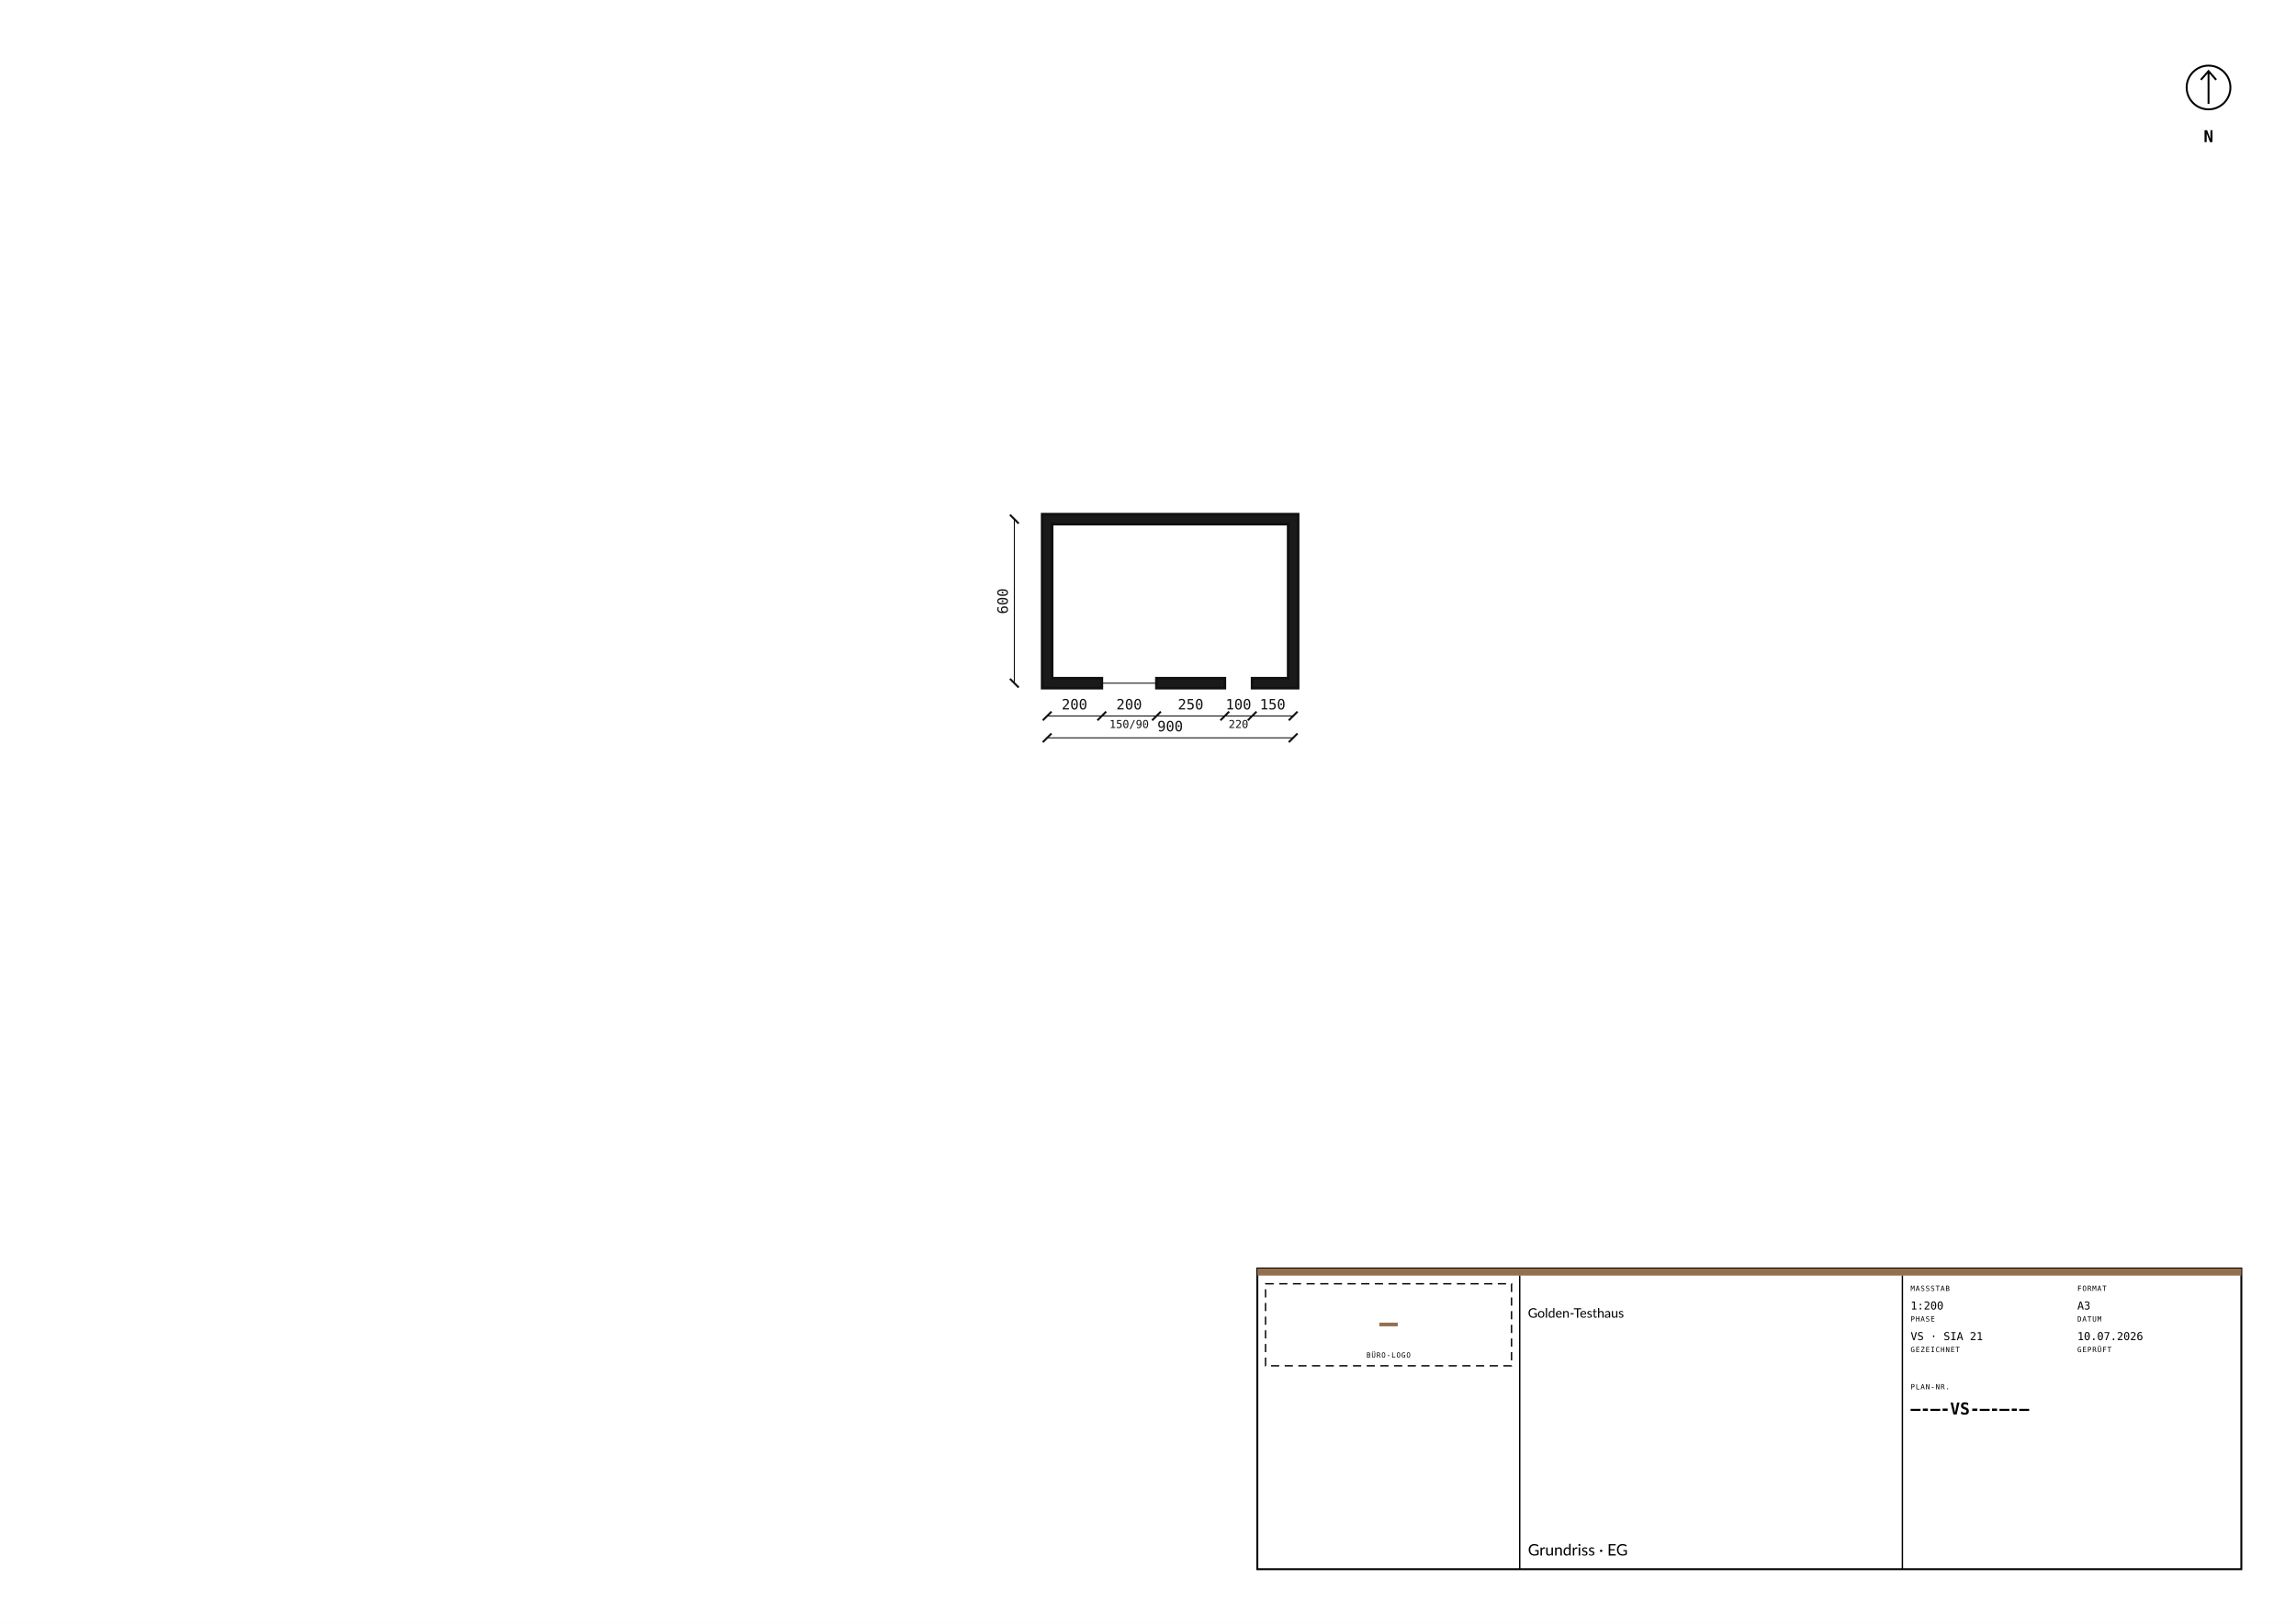
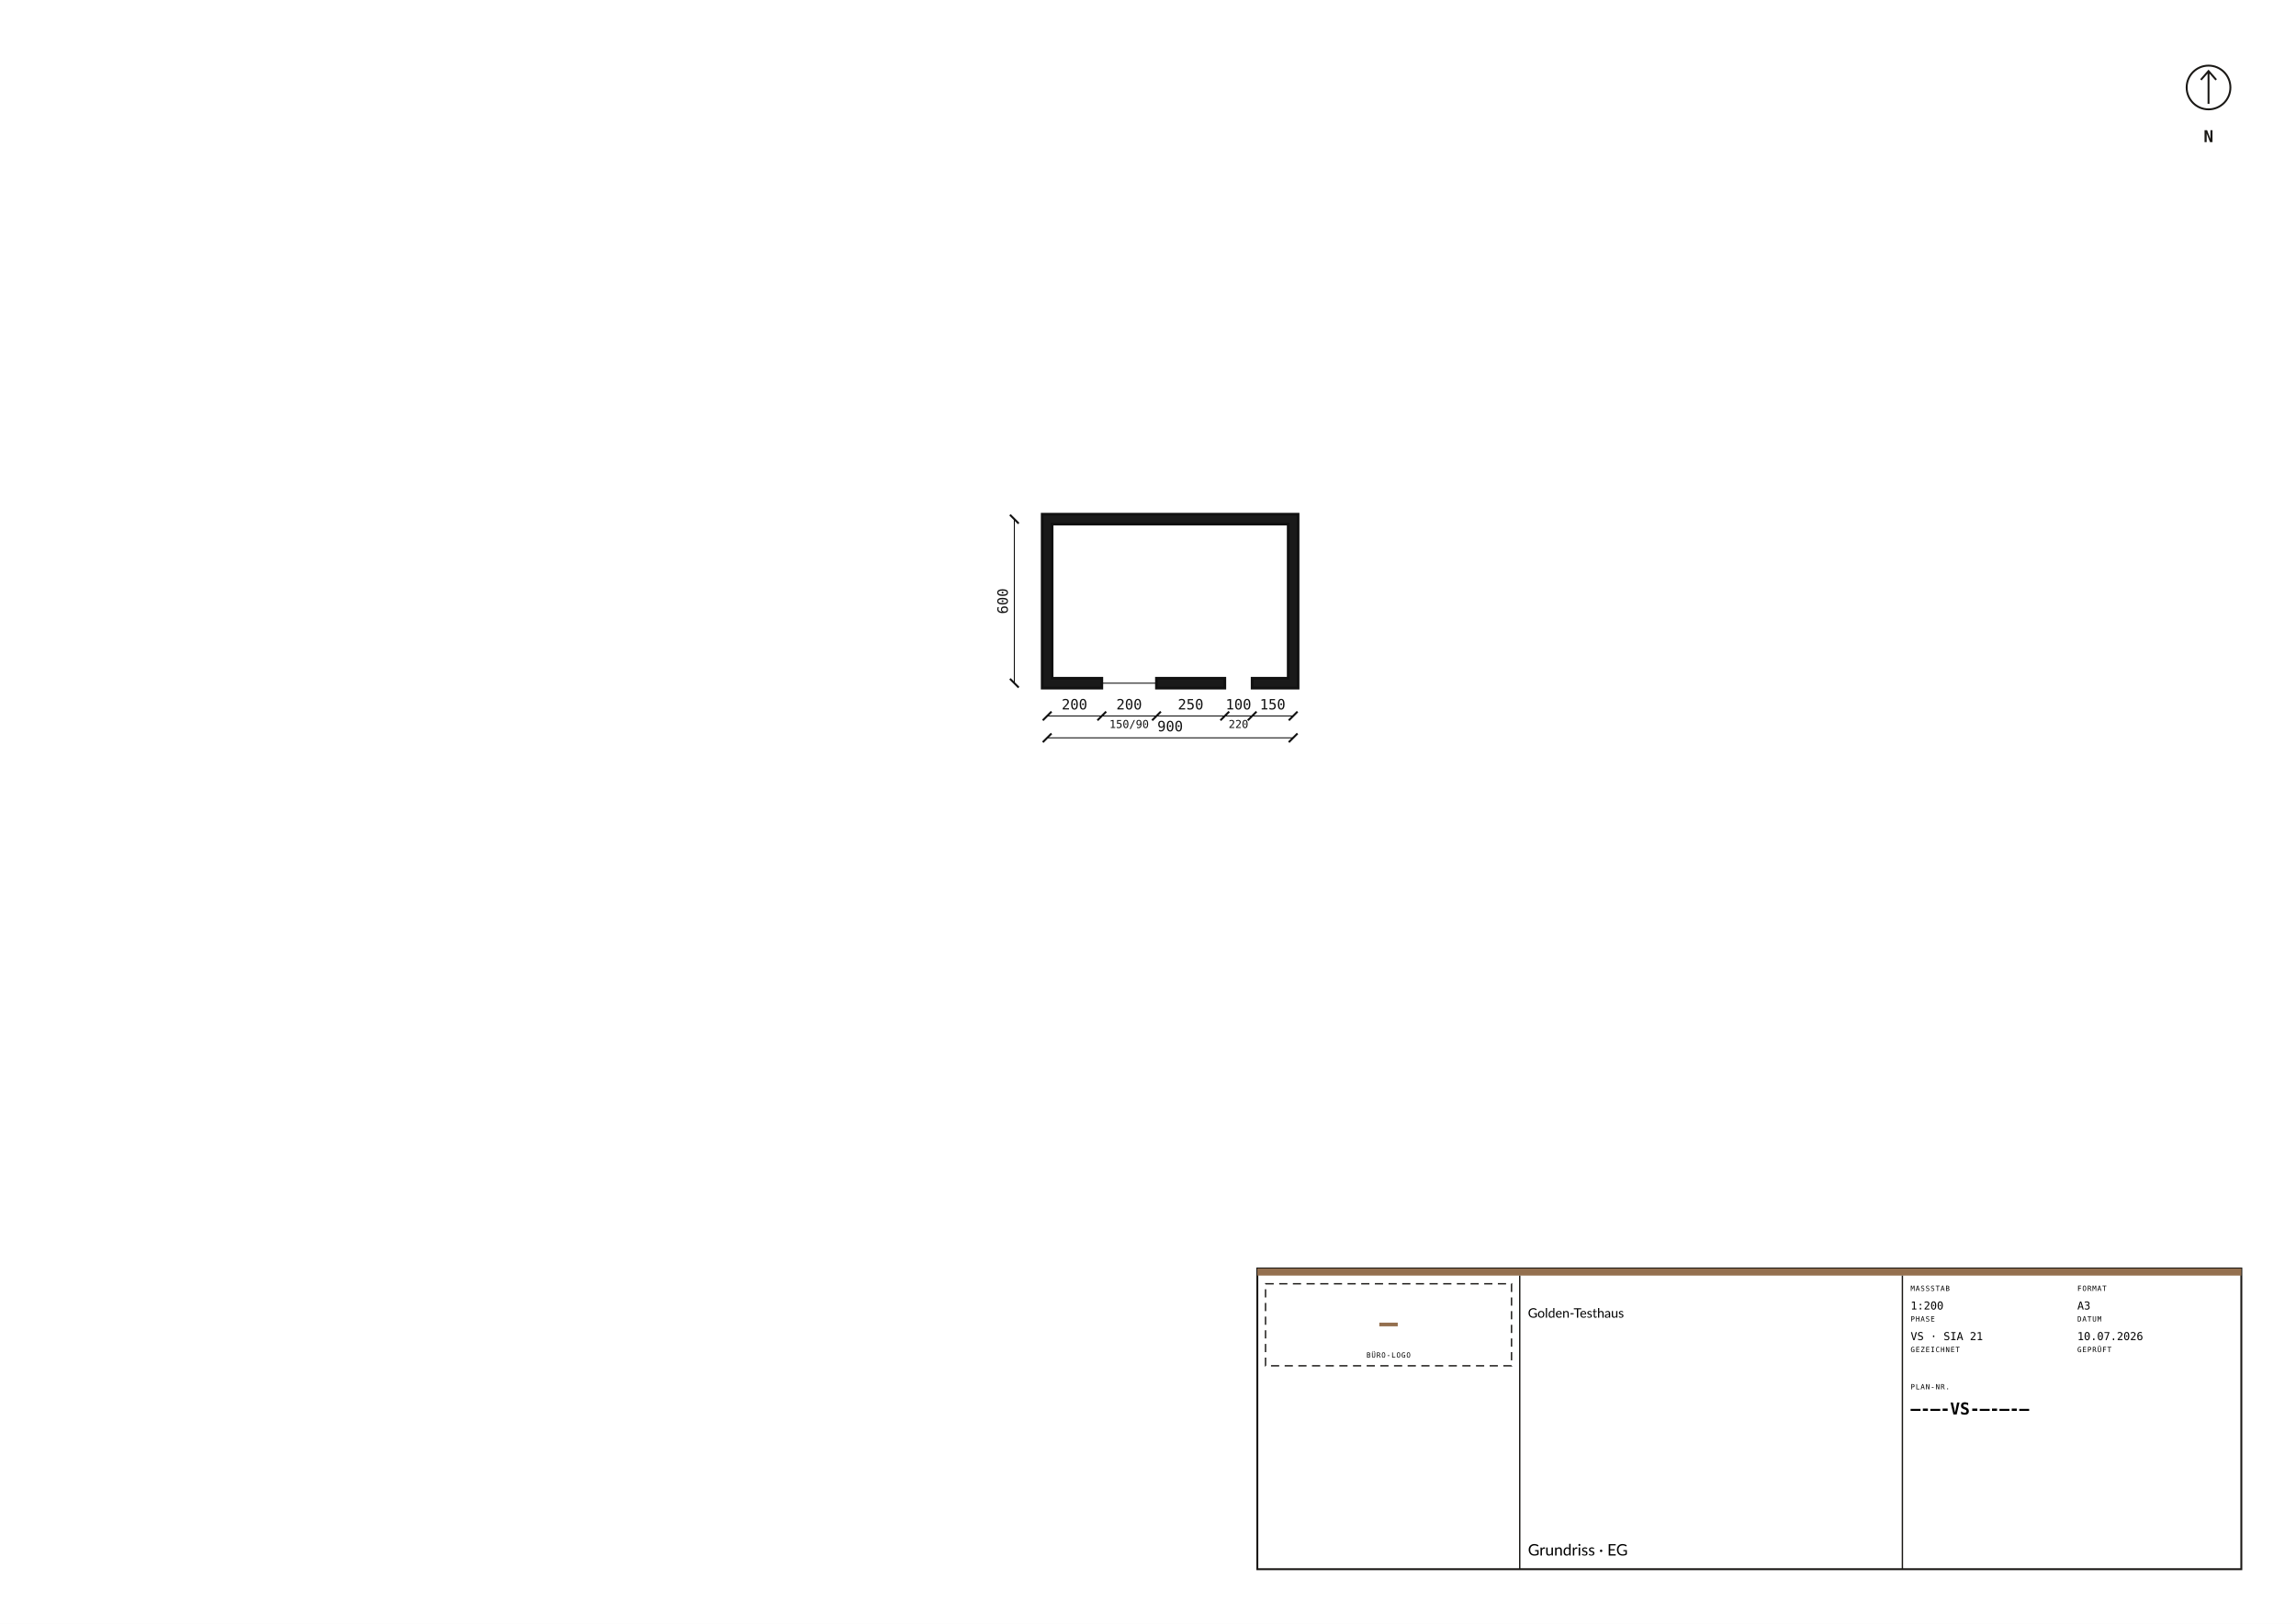
<svg xmlns="http://www.w3.org/2000/svg" width="420mm" height="297mm" viewBox="0 0 420 297" font-family="Helvetica, Arial, sans-serif">
  <rect width="420" height="297" fill="white" />
  <g transform="translate(191.55, 124.95) scale(0.005)">
    <path d="M 2000 -180 L 180 -180 L 180 -5820 L 8820 -5820 L 8820 -180 L 7500 -180 L 7500 180 L 9180 180 L 9180 -6180 L -180 -6180 L -180 180 L 2000 180 Z M 6500 -180 L 4000 -180 L 4000 180 L 6500 180 Z" fill-rule="evenodd" fill="#1a1a1a" stroke="#111" stroke-width="100" />
    <line x1="2000" y1="-180" x2="2000" y2="180" stroke="#111" stroke-width="50" />
    <line x1="4000" y1="-180" x2="4000" y2="180" stroke="#111" stroke-width="50" />
    <line x1="2000" y1="0" x2="4000" y2="0" stroke="#111" stroke-width="36" />
    <line x1="6500" y1="-180" x2="6500" y2="180" stroke="#111" stroke-width="50" />
    <line x1="7500" y1="-180" x2="7500" y2="180" stroke="#111" stroke-width="50" />
    <g stroke="#111" fill="#111">
      <line x1="0" y1="1200" x2="9000" y2="1200" stroke-width="36" />
      <line x1="-160" y1="1360" x2="160" y2="1040" stroke-width="72" />
      <line x1="1840" y1="1360" x2="2160" y2="1040" stroke-width="72" />
      <line x1="3840" y1="1360" x2="4160" y2="1040" stroke-width="72" />
      <line x1="6340" y1="1360" x2="6660" y2="1040" stroke-width="72" />
      <line x1="7340" y1="1360" x2="7660" y2="1040" stroke-width="72" />
      <line x1="8840" y1="1360" x2="9160" y2="1040" stroke-width="72" />
      <text x="1000" y="960" text-anchor="middle" font-size="520" font-family="'IBM Plex Mono', ui-monospace, monospace" stroke="none">200</text>
      <text x="3000" y="960" text-anchor="middle" font-size="520" font-family="'IBM Plex Mono', ui-monospace, monospace" stroke="none">200</text>
      <text x="3000" y="1640" text-anchor="middle" font-size="400" font-family="'IBM Plex Mono', ui-monospace, monospace" stroke="none">150/90</text>
      <text x="5250" y="960" text-anchor="middle" font-size="520" font-family="'IBM Plex Mono', ui-monospace, monospace" stroke="none">250</text>
      <text x="7000" y="960" text-anchor="middle" font-size="520" font-family="'IBM Plex Mono', ui-monospace, monospace" stroke="none">100</text>
      <text x="7000" y="1640" text-anchor="middle" font-size="400" font-family="'IBM Plex Mono', ui-monospace, monospace" stroke="none">220</text>
      <text x="8250" y="960" text-anchor="middle" font-size="520" font-family="'IBM Plex Mono', ui-monospace, monospace" stroke="none">150</text>
    </g>
    <g stroke="#111" fill="#111">
      <line x1="0" y1="2000" x2="9000" y2="2000" stroke-width="36" />
      <line x1="-160" y1="2160" x2="160" y2="1840" stroke-width="72" />
      <line x1="8840" y1="2160" x2="9160" y2="1840" stroke-width="72" />
      <text x="4500" y="1760" text-anchor="middle" font-size="520" font-family="'IBM Plex Mono', ui-monospace, monospace" stroke="none">900</text>
    </g>
    <g stroke="#111" fill="#111">
      <line x1="-1200" y1="0" x2="-1200" y2="-6000" stroke-width="36" />
      <line x1="-1360" y1="-160" x2="-1040" y2="160" stroke-width="72" />
      <line x1="-1360" y1="-6160" x2="-1040" y2="-5840" stroke-width="72" />
      <text x="-1440" y="-3000" text-anchor="middle" font-size="520" font-family="'IBM Plex Mono', ui-monospace, monospace" stroke="none" transform="rotate(-90 -1440 -3000)">600</text>
    </g>
  </g>
-   <g data-teil="nordpfeil" stroke="black" fill="none" stroke-width="0.35">
+   <g data-teil="nordpfeil" stroke="#1A1815" fill="none" stroke-width="0.35">
    <circle cx="404.00" cy="16.00" r="4" />
    <path d="M 404.00 19.00 L 404.00 13.00 M 402.60 14.60 L 404.00 13.00 L 405.40 14.60" />
-     <text x="404.00" y="26.00" text-anchor="middle" font-family="'IBM Plex Mono', ui-monospace, monospace" font-size="3" font-feature-settings="'tnum'" font-weight="bold" stroke="none" fill="black">N</text>
+     <text x="404.00" y="26.00" text-anchor="middle" font-family="'IBM Plex Mono', ui-monospace, monospace" font-size="3" font-feature-settings="'tnum'" font-weight="bold" stroke="none" fill="#1A1815">N</text>
  </g>
  <g data-teil="plankopf">
-     <rect x="230" y="232" width="180" height="55" fill="white" stroke="black" stroke-width="0.35" />
+     <rect x="230" y="232" width="180" height="55" fill="white" stroke="#1A1815" stroke-width="0.35" />
    <rect x="230" y="232" width="180" height="1.3" fill="#94704F" />
-     <line x1="278" y1="233.3" x2="278" y2="287" stroke="black" stroke-width="0.25" />
-     <line x1="348" y1="233.3" x2="348" y2="287" stroke="black" stroke-width="0.25" />
-     <rect x="231.5" y="234.8" width="45" height="15" fill="none" stroke="black" stroke-width="0.25" stroke-dasharray="1.5 1" />
+     <line x1="278" y1="233.3" x2="278" y2="287" stroke="#1A1815" stroke-width="0.25" />
+     <line x1="348" y1="233.3" x2="348" y2="287" stroke="#1A1815" stroke-width="0.25" />
+     <rect x="231.5" y="234.8" width="45" height="15" fill="none" stroke="#1A1815" stroke-width="0.25" stroke-dasharray="1.5 1" />
    <text x="254.00" y="243.80" text-anchor="middle" font-family="'IBM Plex Mono', ui-monospace, monospace" font-size="5.6" font-feature-settings="'tnum'" font-weight="bold" fill="#94704F">—</text>
    <text x="254.00" y="248.30" text-anchor="middle" font-family="'IBM Plex Mono', ui-monospace, monospace" font-size="1.3" font-feature-settings="'tnum'" letter-spacing="0.1em">BÜRO-LOGO</text>
    <text x="279.50" y="241.00" text-anchor="start" font-family="'Lato', Helvetica, Arial, sans-serif" font-size="2.4">Golden-Testhaus</text>
    <text x="279.50" y="284.50" text-anchor="start" font-family="'Lato', Helvetica, Arial, sans-serif" font-size="2.9">Grundriss · EG</text>
    <text x="349.50" y="236.10" text-anchor="start" font-family="'IBM Plex Mono', ui-monospace, monospace" font-size="1.3" font-feature-settings="'tnum'" letter-spacing="0.1em">MASSSTAB</text>
    <text x="349.50" y="239.50" text-anchor="start" font-family="'IBM Plex Mono', ui-monospace, monospace" font-size="2" font-feature-settings="'tnum'">1:200</text>
    <text x="380.00" y="236.10" text-anchor="start" font-family="'IBM Plex Mono', ui-monospace, monospace" font-size="1.3" font-feature-settings="'tnum'" letter-spacing="0.1em">FORMAT</text>
    <text x="380.00" y="239.50" text-anchor="start" font-family="'IBM Plex Mono', ui-monospace, monospace" font-size="2" font-feature-settings="'tnum'">A3</text>
    <text x="349.50" y="241.70" text-anchor="start" font-family="'IBM Plex Mono', ui-monospace, monospace" font-size="1.3" font-feature-settings="'tnum'" letter-spacing="0.1em">PHASE</text>
    <text x="349.50" y="245.10" text-anchor="start" font-family="'IBM Plex Mono', ui-monospace, monospace" font-size="2" font-feature-settings="'tnum'">VS · SIA 21</text>
    <text x="380.00" y="241.70" text-anchor="start" font-family="'IBM Plex Mono', ui-monospace, monospace" font-size="1.3" font-feature-settings="'tnum'" letter-spacing="0.1em">DATUM</text>
    <text x="380.00" y="245.10" text-anchor="start" font-family="'IBM Plex Mono', ui-monospace, monospace" font-size="2" font-feature-settings="'tnum'">10.07.2026</text>
    <text x="349.50" y="247.30" text-anchor="start" font-family="'IBM Plex Mono', ui-monospace, monospace" font-size="1.3" font-feature-settings="'tnum'" letter-spacing="0.1em">GEZEICHNET</text>
    <text x="380.00" y="247.30" text-anchor="start" font-family="'IBM Plex Mono', ui-monospace, monospace" font-size="1.3" font-feature-settings="'tnum'" letter-spacing="0.1em">GEPRÜFT</text>
    <text x="349.50" y="254.10" text-anchor="start" font-family="'IBM Plex Mono', ui-monospace, monospace" font-size="1.3" font-feature-settings="'tnum'" letter-spacing="0.1em">PLAN-NR.</text>
    <text x="349.50" y="258.70" text-anchor="start" font-family="'IBM Plex Mono', ui-monospace, monospace" font-size="3" font-feature-settings="'tnum'" font-weight="bold">—-—-VS-—-—-—</text>
  </g>
</svg>
